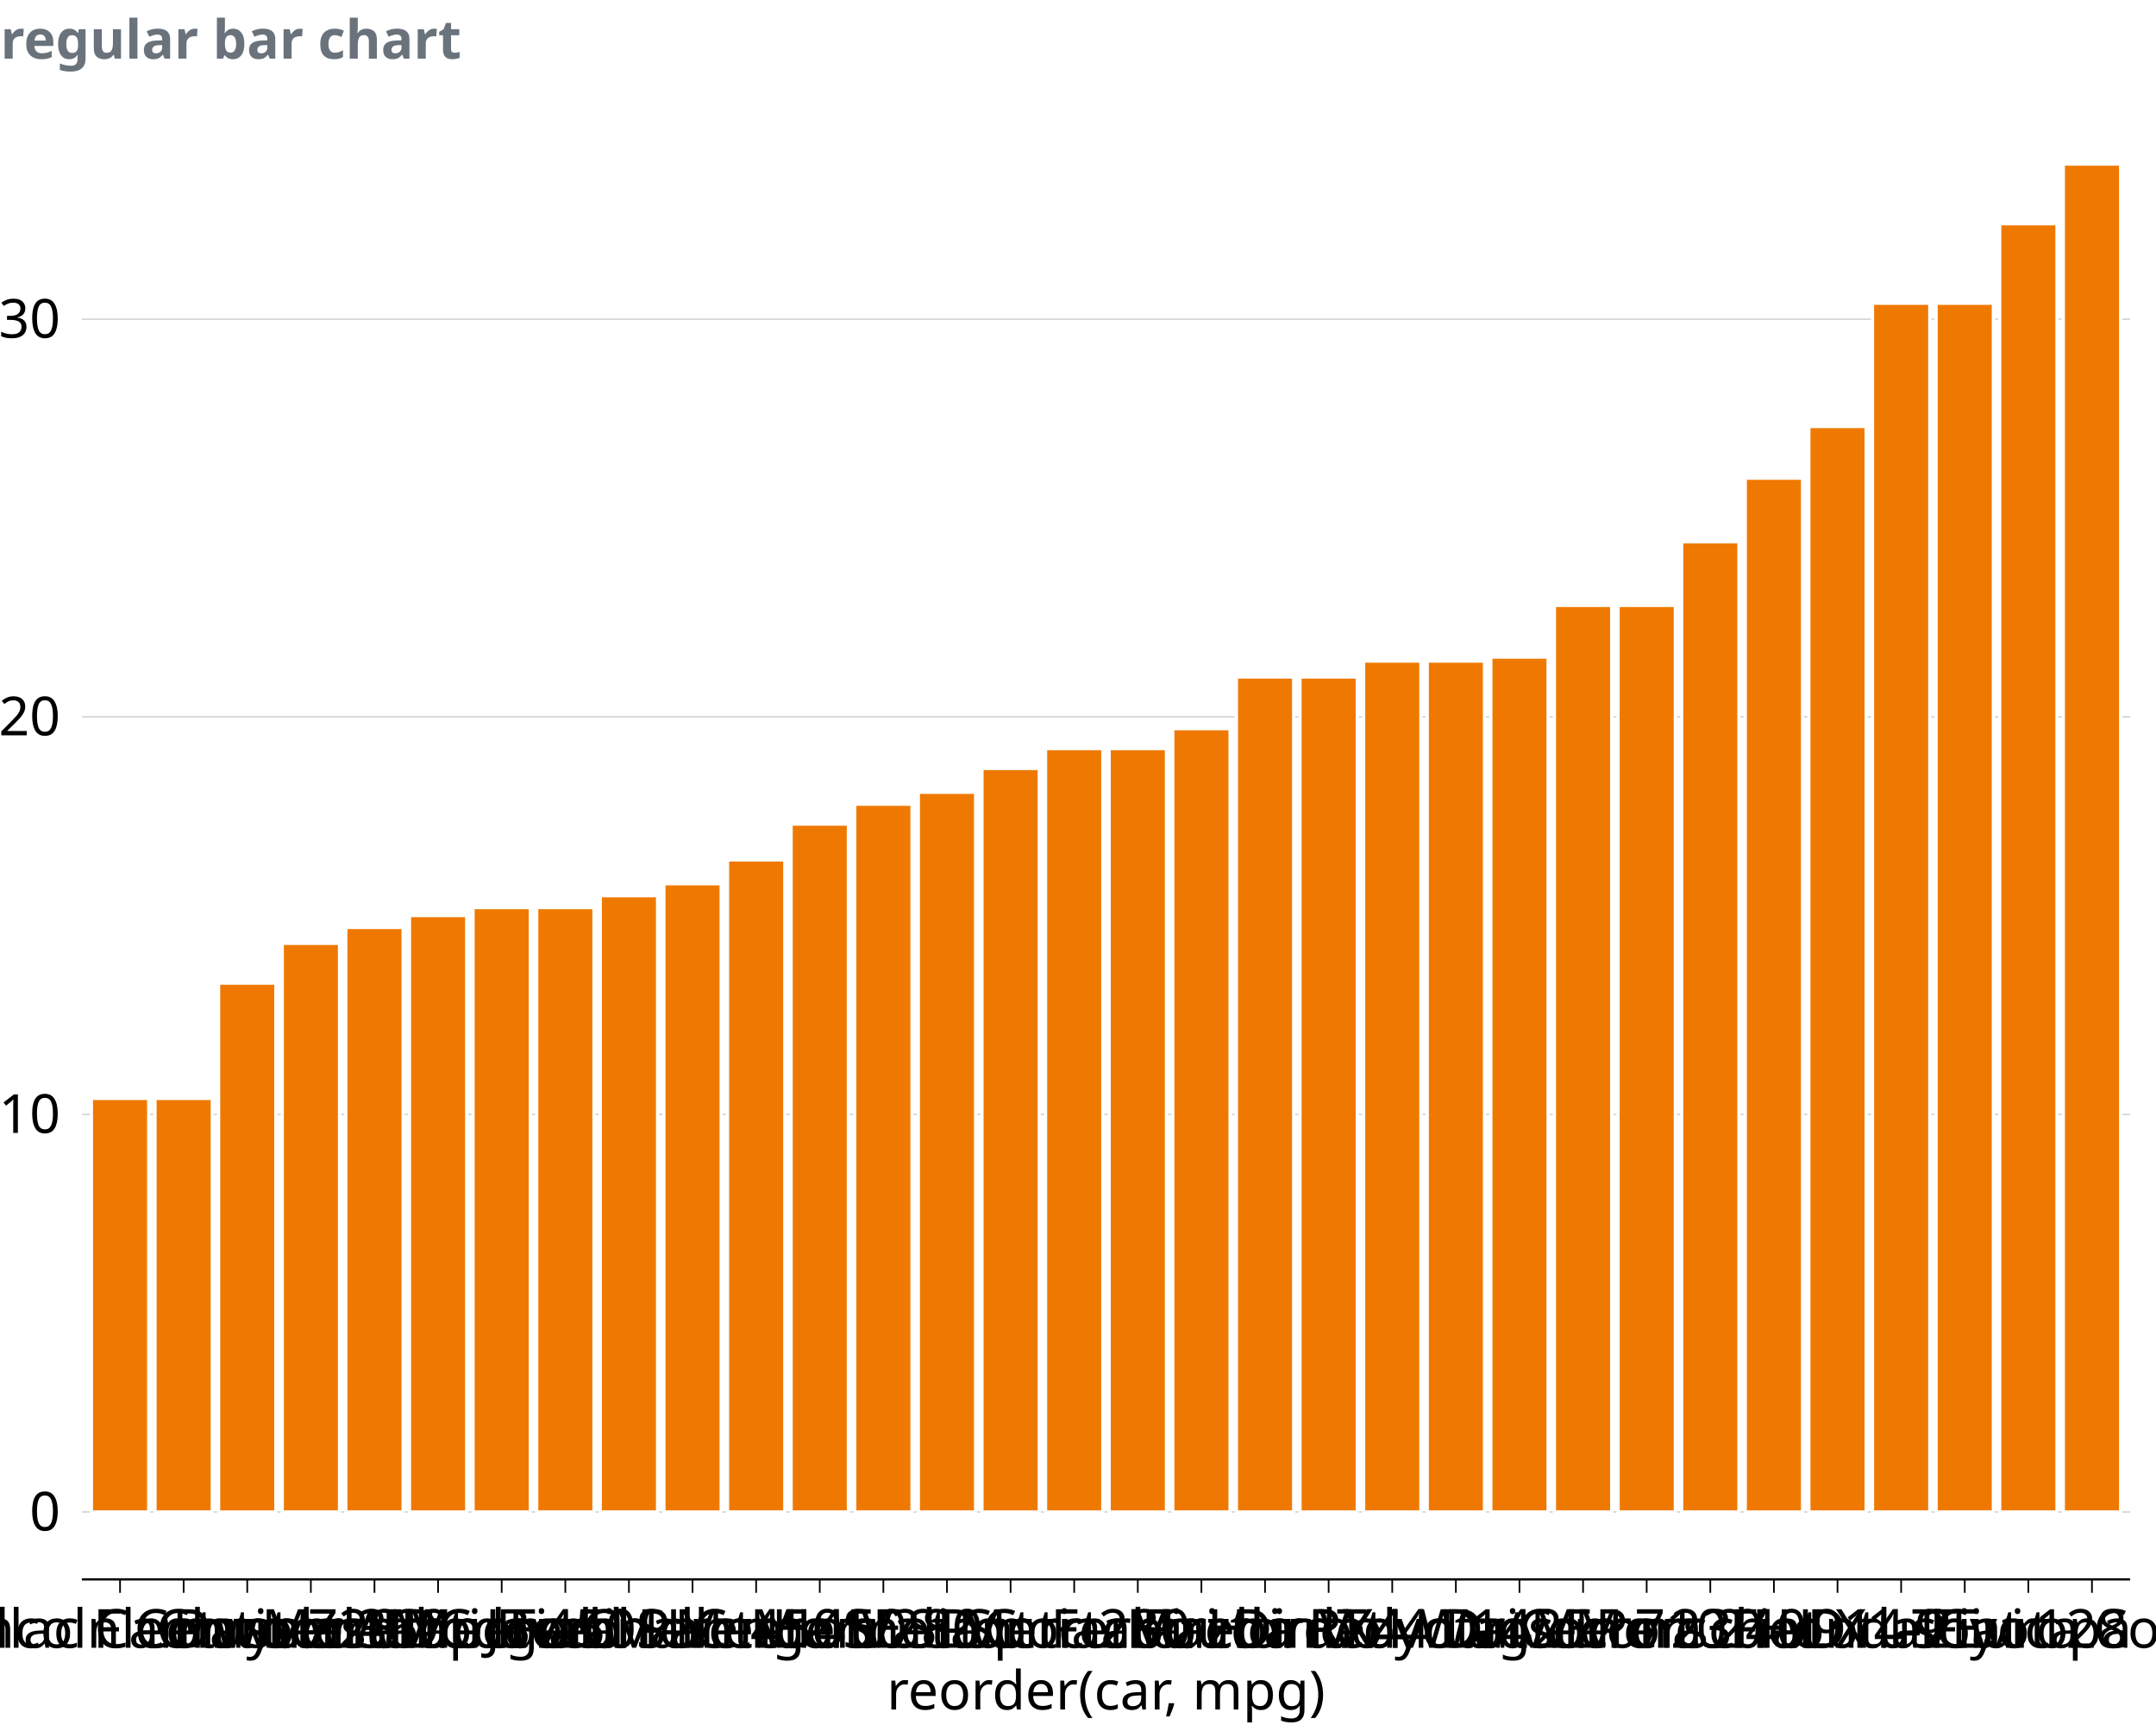
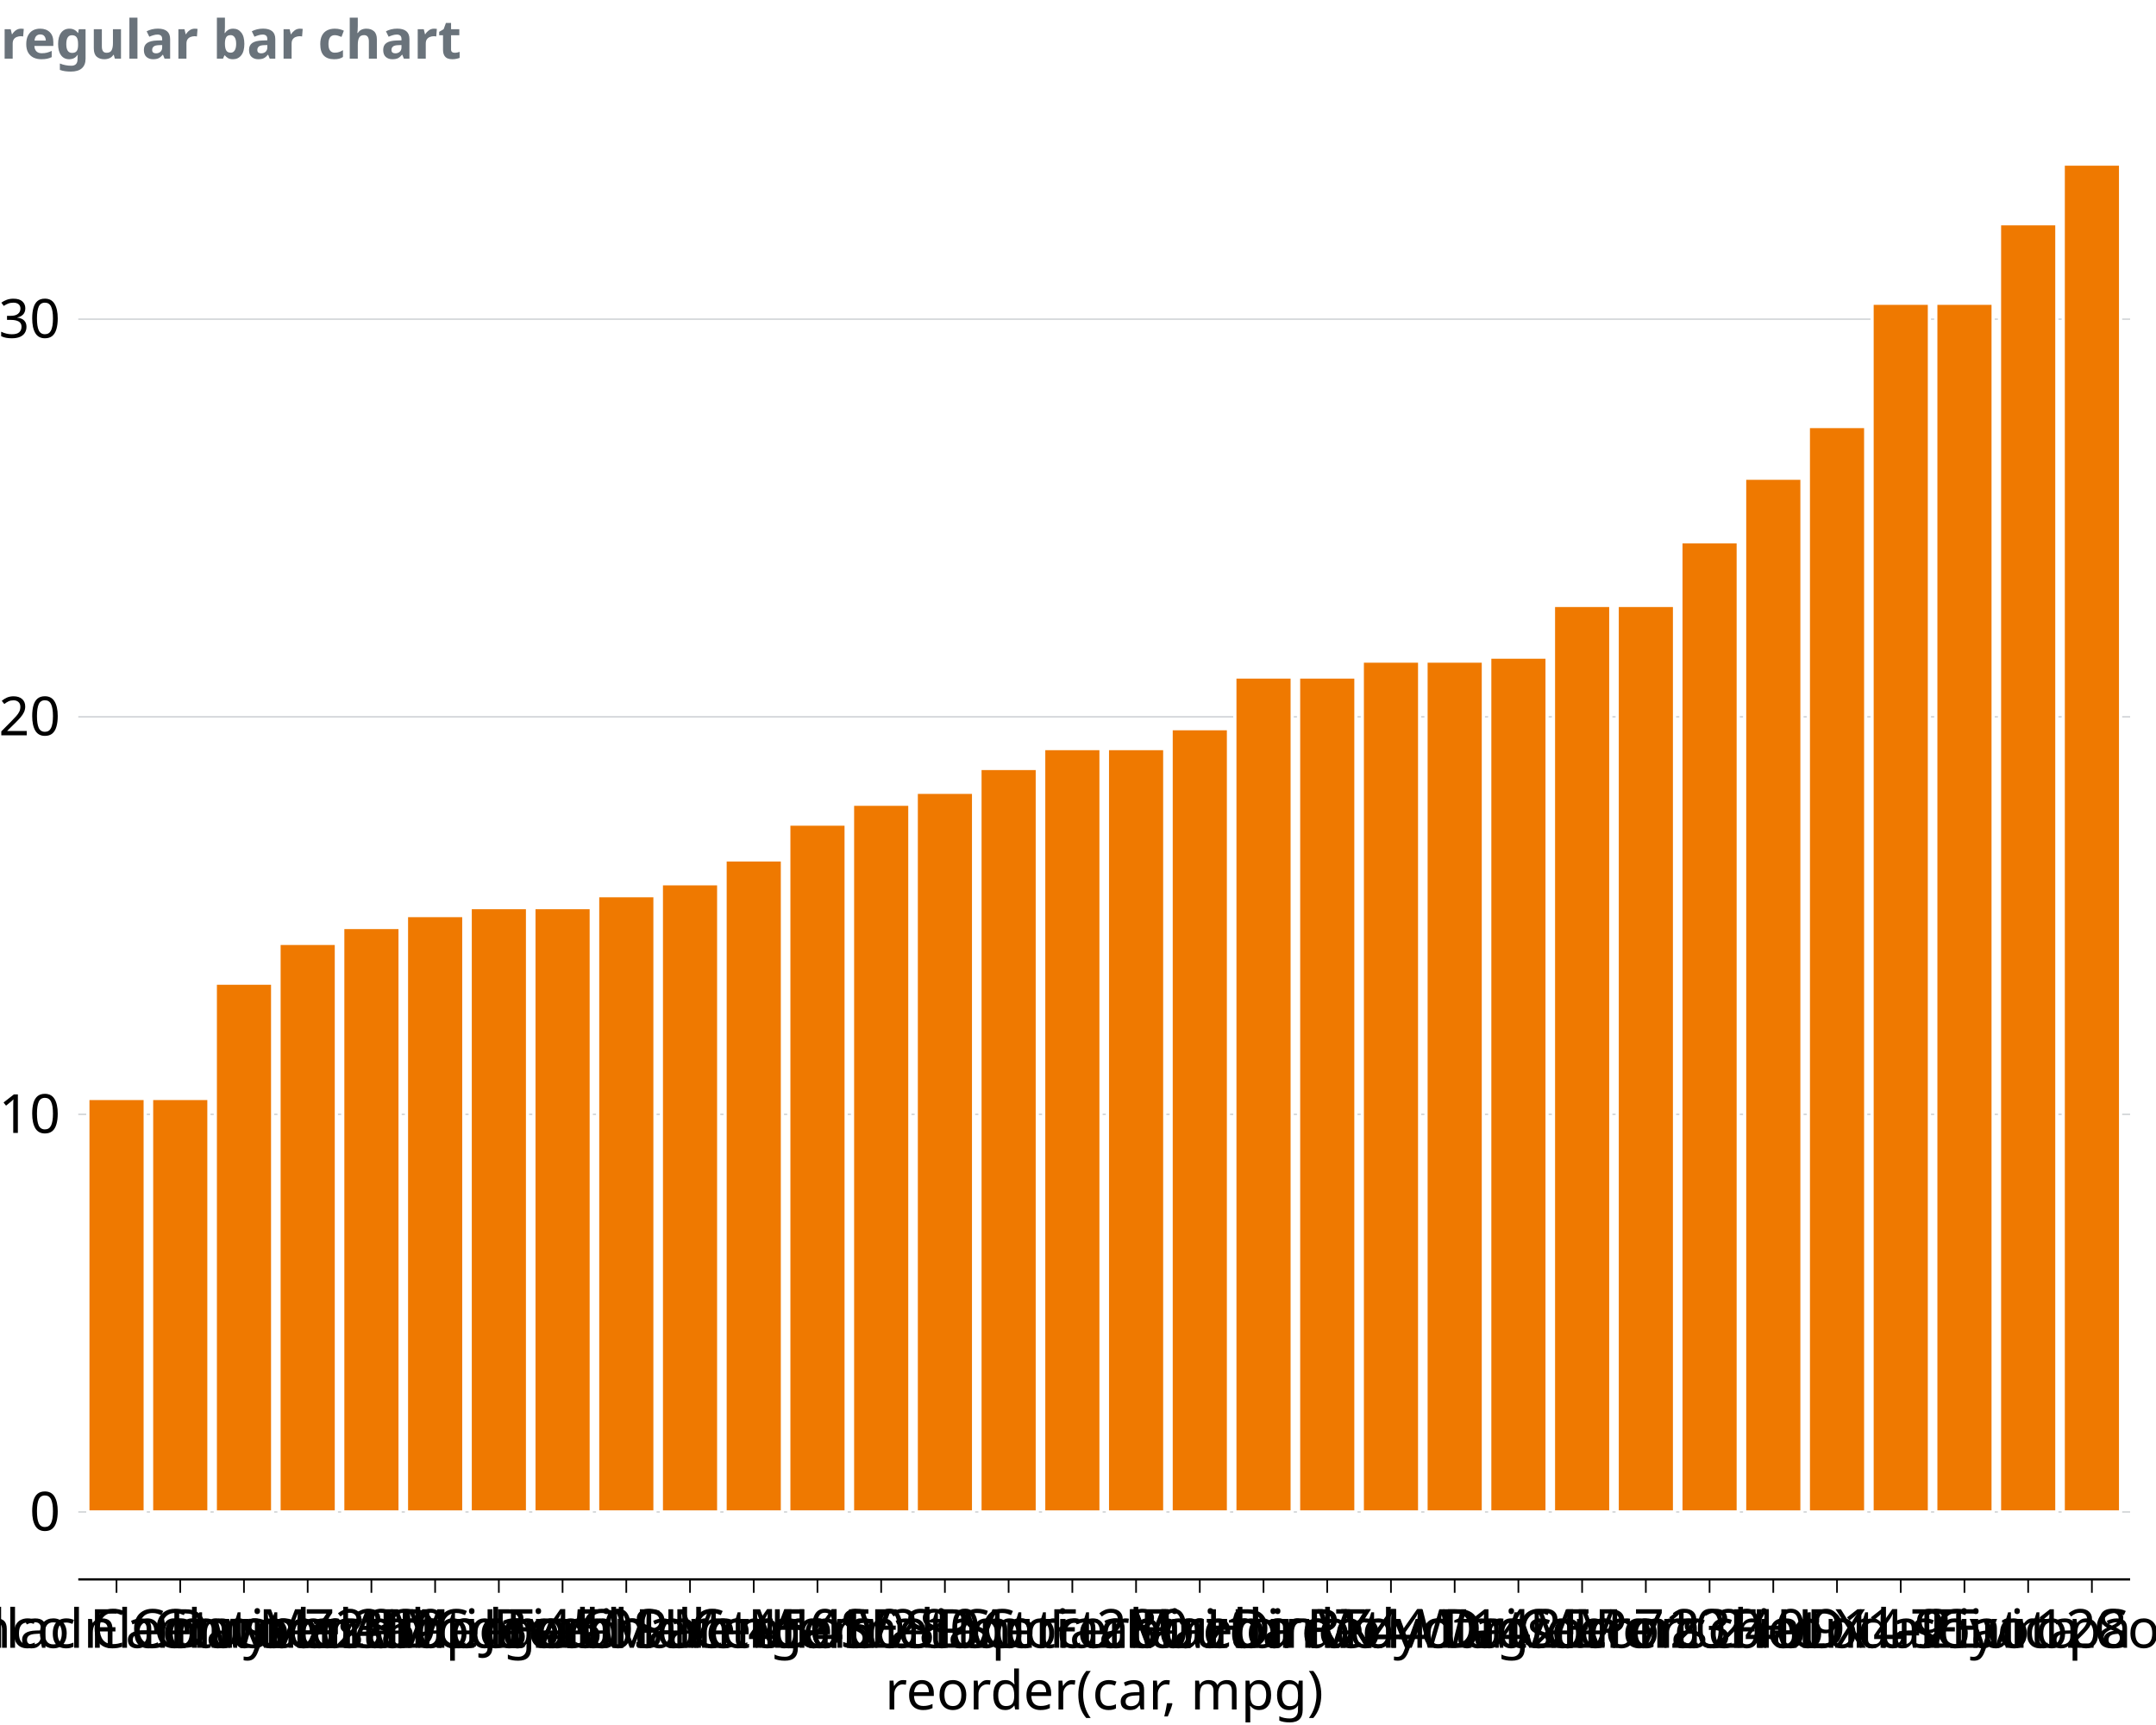
<svg xmlns="http://www.w3.org/2000/svg" class="svglite" data-engine-version="2.0" width="720.00pt" height="576.00pt" viewBox="0 0 720.00 576.00">
  <defs>
    <style type="text/css">
    .svglite line, .svglite polyline, .svglite polygon, .svglite path, .svglite rect, .svglite circle {
      fill: none;
      stroke: #000000;
      stroke-linecap: round;
      stroke-linejoin: round;
      stroke-miterlimit: 10.00;
    }
  </style>
  </defs>
  <rect width="100%" height="100%" style="stroke: none; fill: #FFFFFF;" />
  <defs>
    <clipPath id="cpMC4wMHw3MjAuMDB8MC4wMHw1NzYuMDA=">
      <rect x="0.00" y="0.00" width="720.00" height="576.00" />
    </clipPath>
  </defs>
  <g clip-path="url(#cpMC4wMHw3MjAuMDB8MC4wMHw1NzYuMDA=)">
-     <rect x="-0" y="0.00" width="720.00" height="576.00" style="stroke-width: 0.75; stroke: none; fill: #FFFFFF;" />
+     <rect x="0.00" y="0.00" width="720.00" height="576.00" style="stroke-width: 0.75; stroke: none; fill: #FFFFFF;" />
  </g>
  <defs>
-     <clipPath id="cpMjcuMzR8NzExLjM2fDMyLjI5fDUyNy4zNw==">
-       <rect x="27.34" y="32.29" width="684.02" height="495.08" />
+     <clipPath id="cpMjYuMTR8NzExLjM2fDMyLjI5fDUyNy4zNw==">
+       <rect x="26.14" y="32.29" width="685.22" height="495.08" />
    </clipPath>
  </defs>
-   <g clip-path="url(#cpMjcuMzR8NzExLjM2fDMyLjI5fDUyNy4zNw==)">
-     <rect x="27.34" y="32.29" width="684.02" height="495.08" style="stroke-width: 0.75; stroke: none; fill: #FFFFFF;" />
-     <polyline points="27.34,504.86 711.36,504.86 " style="stroke-width: 0.38; stroke: #C3C7CB; stroke-linecap: butt;" />
-     <polyline points="27.34,372.10 711.36,372.10 " style="stroke-width: 0.38; stroke: #C3C7CB; stroke-linecap: butt;" />
-     <polyline points="27.34,239.34 711.36,239.34 " style="stroke-width: 0.38; stroke: #C3C7CB; stroke-linecap: butt;" />
-     <polyline points="27.34,106.57 711.36,106.57 " style="stroke-width: 0.38; stroke: #C3C7CB; stroke-linecap: butt;" />
-     <rect x="412.90" y="226.06" width="19.12" height="278.80" style="stroke-width: 1.07; stroke: #FFFFFF; stroke-linecap: butt; stroke-linejoin: miter; fill: #EF7900;" />
-     <rect x="434.14" y="226.06" width="19.12" height="278.80" style="stroke-width: 1.07; stroke: #FFFFFF; stroke-linecap: butt; stroke-linejoin: miter; fill: #EF7900;" />
-     <rect x="519.11" y="202.16" width="19.12" height="302.70" style="stroke-width: 1.07; stroke: #FFFFFF; stroke-linecap: butt; stroke-linejoin: miter; fill: #EF7900;" />
-     <rect x="455.38" y="220.75" width="19.12" height="284.11" style="stroke-width: 1.07; stroke: #FFFFFF; stroke-linecap: butt; stroke-linejoin: miter; fill: #EF7900;" />
-     <rect x="327.93" y="256.60" width="19.12" height="248.27" style="stroke-width: 1.07; stroke: #FFFFFF; stroke-linecap: butt; stroke-linejoin: miter; fill: #EF7900;" />
-     <rect x="306.68" y="264.56" width="19.12" height="240.30" style="stroke-width: 1.07; stroke: #FFFFFF; stroke-linecap: butt; stroke-linejoin: miter; fill: #EF7900;" />
-     <rect x="94.26" y="315.01" width="19.12" height="189.85" style="stroke-width: 1.07; stroke: #FFFFFF; stroke-linecap: butt; stroke-linejoin: miter; fill: #EF7900;" />
-     <rect x="561.60" y="180.92" width="19.12" height="323.94" style="stroke-width: 1.07; stroke: #FFFFFF; stroke-linecap: butt; stroke-linejoin: miter; fill: #EF7900;" />
-     <rect x="540.36" y="202.16" width="19.12" height="302.70" style="stroke-width: 1.07; stroke: #FFFFFF; stroke-linecap: butt; stroke-linejoin: miter; fill: #EF7900;" />
-     <rect x="349.17" y="249.96" width="19.12" height="254.91" style="stroke-width: 1.07; stroke: #FFFFFF; stroke-linecap: butt; stroke-linejoin: miter; fill: #EF7900;" />
-     <rect x="285.44" y="268.54" width="19.12" height="236.32" style="stroke-width: 1.07; stroke: #FFFFFF; stroke-linecap: butt; stroke-linejoin: miter; fill: #EF7900;" />
-     <rect x="242.96" y="287.13" width="19.12" height="217.73" style="stroke-width: 1.07; stroke: #FFFFFF; stroke-linecap: butt; stroke-linejoin: miter; fill: #EF7900;" />
-     <rect x="264.20" y="275.18" width="19.12" height="229.68" style="stroke-width: 1.07; stroke: #FFFFFF; stroke-linecap: butt; stroke-linejoin: miter; fill: #EF7900;" />
-     <rect x="179.23" y="303.06" width="19.12" height="201.80" style="stroke-width: 1.07; stroke: #FFFFFF; stroke-linecap: butt; stroke-linejoin: miter; fill: #EF7900;" />
-     <rect x="30.53" y="366.79" width="19.12" height="138.07" style="stroke-width: 1.07; stroke: #FFFFFF; stroke-linecap: butt; stroke-linejoin: miter; fill: #EF7900;" />
-     <rect x="51.77" y="366.79" width="19.12" height="138.07" style="stroke-width: 1.07; stroke: #FFFFFF; stroke-linecap: butt; stroke-linejoin: miter; fill: #EF7900;" />
-     <rect x="115.50" y="309.70" width="19.12" height="195.16" style="stroke-width: 1.07; stroke: #FFFFFF; stroke-linecap: butt; stroke-linejoin: miter; fill: #EF7900;" />
-     <rect x="667.81" y="74.71" width="19.12" height="430.15" style="stroke-width: 1.07; stroke: #FFFFFF; stroke-linecap: butt; stroke-linejoin: miter; fill: #EF7900;" />
-     <rect x="625.33" y="101.26" width="19.12" height="403.60" style="stroke-width: 1.07; stroke: #FFFFFF; stroke-linecap: butt; stroke-linejoin: miter; fill: #EF7900;" />
-     <rect x="689.06" y="54.79" width="19.12" height="450.07" style="stroke-width: 1.07; stroke: #FFFFFF; stroke-linecap: butt; stroke-linejoin: miter; fill: #EF7900;" />
-     <rect x="497.87" y="219.42" width="19.12" height="285.44" style="stroke-width: 1.07; stroke: #FFFFFF; stroke-linecap: butt; stroke-linejoin: miter; fill: #EF7900;" />
-     <rect x="200.47" y="299.08" width="19.12" height="205.78" style="stroke-width: 1.07; stroke: #FFFFFF; stroke-linecap: butt; stroke-linejoin: miter; fill: #EF7900;" />
-     <rect x="157.98" y="303.06" width="19.12" height="201.80" style="stroke-width: 1.07; stroke: #FFFFFF; stroke-linecap: butt; stroke-linejoin: miter; fill: #EF7900;" />
-     <rect x="73.01" y="328.29" width="19.12" height="176.58" style="stroke-width: 1.07; stroke: #FFFFFF; stroke-linecap: butt; stroke-linejoin: miter; fill: #EF7900;" />
-     <rect x="370.41" y="249.96" width="19.12" height="254.91" style="stroke-width: 1.07; stroke: #FFFFFF; stroke-linecap: butt; stroke-linejoin: miter; fill: #EF7900;" />
-     <rect x="604.08" y="142.42" width="19.12" height="362.45" style="stroke-width: 1.07; stroke: #FFFFFF; stroke-linecap: butt; stroke-linejoin: miter; fill: #EF7900;" />
-     <rect x="582.84" y="159.68" width="19.12" height="345.19" style="stroke-width: 1.07; stroke: #FFFFFF; stroke-linecap: butt; stroke-linejoin: miter; fill: #EF7900;" />
-     <rect x="646.57" y="101.26" width="19.12" height="403.60" style="stroke-width: 1.07; stroke: #FFFFFF; stroke-linecap: butt; stroke-linejoin: miter; fill: #EF7900;" />
-     <rect x="221.71" y="295.10" width="19.12" height="209.77" style="stroke-width: 1.07; stroke: #FFFFFF; stroke-linecap: butt; stroke-linejoin: miter; fill: #EF7900;" />
-     <rect x="391.66" y="243.32" width="19.12" height="261.54" style="stroke-width: 1.07; stroke: #FFFFFF; stroke-linecap: butt; stroke-linejoin: miter; fill: #EF7900;" />
-     <rect x="136.74" y="305.72" width="19.12" height="199.15" style="stroke-width: 1.07; stroke: #FFFFFF; stroke-linecap: butt; stroke-linejoin: miter; fill: #EF7900;" />
-     <rect x="476.63" y="220.75" width="19.12" height="284.11" style="stroke-width: 1.07; stroke: #FFFFFF; stroke-linecap: butt; stroke-linejoin: miter; fill: #EF7900;" />
+   <g clip-path="url(#cpMjYuMTR8NzExLjM2fDMyLjI5fDUyNy4zNw==)">
+     <rect x="26.14" y="32.29" width="685.22" height="495.08" style="stroke-width: 0.75; stroke: none; fill: #FFFFFF;" />
+     <polyline points="26.14,504.86 711.36,504.86 " style="stroke-width: 0.38; stroke: #C3C7CB; stroke-linecap: butt;" />
+     <polyline points="26.14,372.10 711.36,372.10 " style="stroke-width: 0.38; stroke: #C3C7CB; stroke-linecap: butt;" />
+     <polyline points="26.14,239.34 711.36,239.34 " style="stroke-width: 0.38; stroke: #C3C7CB; stroke-linecap: butt;" />
+     <polyline points="26.14,106.57 711.36,106.57 " style="stroke-width: 0.38; stroke: #C3C7CB; stroke-linecap: butt;" />
+     <rect x="412.38" y="226.06" width="19.15" height="278.80" style="stroke-width: 1.07; stroke: #FFFFFF; stroke-linecap: butt; stroke-linejoin: miter; fill: #EF7900;" />
+     <rect x="433.66" y="226.06" width="19.15" height="278.80" style="stroke-width: 1.07; stroke: #FFFFFF; stroke-linecap: butt; stroke-linejoin: miter; fill: #EF7900;" />
+     <rect x="518.78" y="202.16" width="19.15" height="302.70" style="stroke-width: 1.07; stroke: #FFFFFF; stroke-linecap: butt; stroke-linejoin: miter; fill: #EF7900;" />
+     <rect x="454.94" y="220.75" width="19.15" height="284.11" style="stroke-width: 1.07; stroke: #FFFFFF; stroke-linecap: butt; stroke-linejoin: miter; fill: #EF7900;" />
+     <rect x="327.26" y="256.60" width="19.15" height="248.27" style="stroke-width: 1.07; stroke: #FFFFFF; stroke-linecap: butt; stroke-linejoin: miter; fill: #EF7900;" />
+     <rect x="305.98" y="264.56" width="19.15" height="240.30" style="stroke-width: 1.07; stroke: #FFFFFF; stroke-linecap: butt; stroke-linejoin: miter; fill: #EF7900;" />
+     <rect x="93.18" y="315.01" width="19.15" height="189.85" style="stroke-width: 1.07; stroke: #FFFFFF; stroke-linecap: butt; stroke-linejoin: miter; fill: #EF7900;" />
+     <rect x="561.34" y="180.92" width="19.15" height="323.94" style="stroke-width: 1.07; stroke: #FFFFFF; stroke-linecap: butt; stroke-linejoin: miter; fill: #EF7900;" />
+     <rect x="540.06" y="202.16" width="19.15" height="302.70" style="stroke-width: 1.07; stroke: #FFFFFF; stroke-linecap: butt; stroke-linejoin: miter; fill: #EF7900;" />
+     <rect x="348.54" y="249.96" width="19.15" height="254.91" style="stroke-width: 1.07; stroke: #FFFFFF; stroke-linecap: butt; stroke-linejoin: miter; fill: #EF7900;" />
+     <rect x="284.70" y="268.54" width="19.15" height="236.32" style="stroke-width: 1.07; stroke: #FFFFFF; stroke-linecap: butt; stroke-linejoin: miter; fill: #EF7900;" />
+     <rect x="242.14" y="287.13" width="19.15" height="217.73" style="stroke-width: 1.07; stroke: #FFFFFF; stroke-linecap: butt; stroke-linejoin: miter; fill: #EF7900;" />
+     <rect x="263.42" y="275.18" width="19.15" height="229.68" style="stroke-width: 1.07; stroke: #FFFFFF; stroke-linecap: butt; stroke-linejoin: miter; fill: #EF7900;" />
+     <rect x="178.30" y="303.06" width="19.15" height="201.80" style="stroke-width: 1.07; stroke: #FFFFFF; stroke-linecap: butt; stroke-linejoin: miter; fill: #EF7900;" />
+     <rect x="29.34" y="366.79" width="19.15" height="138.07" style="stroke-width: 1.07; stroke: #FFFFFF; stroke-linecap: butt; stroke-linejoin: miter; fill: #EF7900;" />
+     <rect x="50.62" y="366.79" width="19.15" height="138.07" style="stroke-width: 1.07; stroke: #FFFFFF; stroke-linecap: butt; stroke-linejoin: miter; fill: #EF7900;" />
+     <rect x="114.46" y="309.70" width="19.15" height="195.16" style="stroke-width: 1.07; stroke: #FFFFFF; stroke-linecap: butt; stroke-linejoin: miter; fill: #EF7900;" />
+     <rect x="667.74" y="74.71" width="19.15" height="430.15" style="stroke-width: 1.07; stroke: #FFFFFF; stroke-linecap: butt; stroke-linejoin: miter; fill: #EF7900;" />
+     <rect x="625.18" y="101.26" width="19.15" height="403.60" style="stroke-width: 1.07; stroke: #FFFFFF; stroke-linecap: butt; stroke-linejoin: miter; fill: #EF7900;" />
+     <rect x="689.02" y="54.79" width="19.15" height="450.07" style="stroke-width: 1.07; stroke: #FFFFFF; stroke-linecap: butt; stroke-linejoin: miter; fill: #EF7900;" />
+     <rect x="497.50" y="219.42" width="19.15" height="285.44" style="stroke-width: 1.07; stroke: #FFFFFF; stroke-linecap: butt; stroke-linejoin: miter; fill: #EF7900;" />
+     <rect x="199.58" y="299.08" width="19.15" height="205.78" style="stroke-width: 1.07; stroke: #FFFFFF; stroke-linecap: butt; stroke-linejoin: miter; fill: #EF7900;" />
+     <rect x="157.02" y="303.06" width="19.15" height="201.80" style="stroke-width: 1.07; stroke: #FFFFFF; stroke-linecap: butt; stroke-linejoin: miter; fill: #EF7900;" />
+     <rect x="71.90" y="328.29" width="19.15" height="176.58" style="stroke-width: 1.07; stroke: #FFFFFF; stroke-linecap: butt; stroke-linejoin: miter; fill: #EF7900;" />
+     <rect x="369.82" y="249.96" width="19.15" height="254.91" style="stroke-width: 1.07; stroke: #FFFFFF; stroke-linecap: butt; stroke-linejoin: miter; fill: #EF7900;" />
+     <rect x="603.90" y="142.42" width="19.15" height="362.45" style="stroke-width: 1.07; stroke: #FFFFFF; stroke-linecap: butt; stroke-linejoin: miter; fill: #EF7900;" />
+     <rect x="582.62" y="159.68" width="19.15" height="345.19" style="stroke-width: 1.07; stroke: #FFFFFF; stroke-linecap: butt; stroke-linejoin: miter; fill: #EF7900;" />
+     <rect x="646.46" y="101.26" width="19.15" height="403.60" style="stroke-width: 1.07; stroke: #FFFFFF; stroke-linecap: butt; stroke-linejoin: miter; fill: #EF7900;" />
+     <rect x="220.86" y="295.10" width="19.15" height="209.77" style="stroke-width: 1.07; stroke: #FFFFFF; stroke-linecap: butt; stroke-linejoin: miter; fill: #EF7900;" />
+     <rect x="391.10" y="243.32" width="19.15" height="261.54" style="stroke-width: 1.07; stroke: #FFFFFF; stroke-linecap: butt; stroke-linejoin: miter; fill: #EF7900;" />
+     <rect x="135.74" y="305.72" width="19.15" height="199.15" style="stroke-width: 1.07; stroke: #FFFFFF; stroke-linecap: butt; stroke-linejoin: miter; fill: #EF7900;" />
+     <rect x="476.22" y="220.75" width="19.15" height="284.11" style="stroke-width: 1.07; stroke: #FFFFFF; stroke-linecap: butt; stroke-linejoin: miter; fill: #EF7900;" />
  </g>
  <g clip-path="url(#cpMC4wMHw3MjAuMDB8MC4wMHw1NzYuMDA=)">
    <text x="20.17" y="511.06" text-anchor="end" style="font-size: 18.00px; font-family: sans;" textLength="10.01px" lengthAdjust="spacingAndGlyphs">0</text>
    <text x="20.17" y="378.29" text-anchor="end" style="font-size: 18.00px; font-family: sans;" textLength="20.02px" lengthAdjust="spacingAndGlyphs">10</text>
    <text x="20.17" y="245.53" text-anchor="end" style="font-size: 18.00px; font-family: sans;" textLength="20.02px" lengthAdjust="spacingAndGlyphs">20</text>
    <text x="20.17" y="112.77" text-anchor="end" style="font-size: 18.00px; font-family: sans;" textLength="20.02px" lengthAdjust="spacingAndGlyphs">30</text>
-     <polyline points="27.34,527.37 711.36,527.37 " style="stroke-width: 0.75; stroke-linecap: butt;" />
-     <polyline points="40.09,531.85 40.09,527.37 " style="stroke-width: 0.56; stroke-linecap: butt;" />
-     <polyline points="61.33,531.85 61.33,527.37 " style="stroke-width: 0.56; stroke-linecap: butt;" />
-     <polyline points="82.57,531.85 82.57,527.37 " style="stroke-width: 0.56; stroke-linecap: butt;" />
-     <polyline points="103.81,531.85 103.81,527.37 " style="stroke-width: 0.56; stroke-linecap: butt;" />
-     <polyline points="125.06,531.85 125.06,527.37 " style="stroke-width: 0.56; stroke-linecap: butt;" />
-     <polyline points="146.30,531.85 146.30,527.37 " style="stroke-width: 0.56; stroke-linecap: butt;" />
-     <polyline points="167.54,531.85 167.54,527.37 " style="stroke-width: 0.56; stroke-linecap: butt;" />
-     <polyline points="188.79,531.85 188.79,527.37 " style="stroke-width: 0.56; stroke-linecap: butt;" />
-     <polyline points="210.03,531.85 210.03,527.37 " style="stroke-width: 0.56; stroke-linecap: butt;" />
-     <polyline points="231.27,531.85 231.27,527.37 " style="stroke-width: 0.56; stroke-linecap: butt;" />
-     <polyline points="252.51,531.85 252.51,527.37 " style="stroke-width: 0.56; stroke-linecap: butt;" />
-     <polyline points="273.76,531.85 273.76,527.37 " style="stroke-width: 0.56; stroke-linecap: butt;" />
-     <polyline points="295.00,531.85 295.00,527.37 " style="stroke-width: 0.56; stroke-linecap: butt;" />
-     <polyline points="316.24,531.85 316.24,527.37 " style="stroke-width: 0.56; stroke-linecap: butt;" />
-     <polyline points="337.49,531.85 337.49,527.37 " style="stroke-width: 0.56; stroke-linecap: butt;" />
-     <polyline points="358.73,531.85 358.73,527.37 " style="stroke-width: 0.56; stroke-linecap: butt;" />
-     <polyline points="379.97,531.85 379.97,527.37 " style="stroke-width: 0.56; stroke-linecap: butt;" />
-     <polyline points="401.21,531.85 401.21,527.37 " style="stroke-width: 0.56; stroke-linecap: butt;" />
-     <polyline points="422.46,531.85 422.46,527.37 " style="stroke-width: 0.56; stroke-linecap: butt;" />
-     <polyline points="443.70,531.85 443.70,527.37 " style="stroke-width: 0.56; stroke-linecap: butt;" />
-     <polyline points="464.94,531.85 464.94,527.37 " style="stroke-width: 0.56; stroke-linecap: butt;" />
-     <polyline points="486.19,531.85 486.19,527.37 " style="stroke-width: 0.56; stroke-linecap: butt;" />
-     <polyline points="507.43,531.85 507.43,527.37 " style="stroke-width: 0.56; stroke-linecap: butt;" />
-     <polyline points="528.67,531.85 528.67,527.37 " style="stroke-width: 0.56; stroke-linecap: butt;" />
-     <polyline points="549.91,531.85 549.91,527.37 " style="stroke-width: 0.56; stroke-linecap: butt;" />
-     <polyline points="571.16,531.85 571.16,527.37 " style="stroke-width: 0.56; stroke-linecap: butt;" />
-     <polyline points="592.40,531.85 592.40,527.37 " style="stroke-width: 0.56; stroke-linecap: butt;" />
-     <polyline points="613.64,531.85 613.64,527.37 " style="stroke-width: 0.56; stroke-linecap: butt;" />
-     <polyline points="634.89,531.85 634.89,527.37 " style="stroke-width: 0.56; stroke-linecap: butt;" />
-     <polyline points="656.13,531.85 656.13,527.37 " style="stroke-width: 0.56; stroke-linecap: butt;" />
-     <polyline points="677.37,531.85 677.37,527.37 " style="stroke-width: 0.56; stroke-linecap: butt;" />
-     <polyline points="698.61,531.85 698.61,527.37 " style="stroke-width: 0.56; stroke-linecap: butt;" />
-     <text x="40.09" y="550.22" text-anchor="middle" style="font-size: 18.00px; font-family: sans;" textLength="152.09px" lengthAdjust="spacingAndGlyphs">Cadillac Fleetwood</text>
-     <text x="61.33" y="550.22" text-anchor="middle" style="font-size: 18.00px; font-family: sans;" textLength="153.11px" lengthAdjust="spacingAndGlyphs">Lincoln Continental</text>
-     <text x="82.57" y="550.22" text-anchor="middle" style="font-size: 18.00px; font-family: sans;" textLength="100.05px" lengthAdjust="spacingAndGlyphs">Camaro Z28</text>
-     <text x="103.81" y="550.22" text-anchor="middle" style="font-size: 18.00px; font-family: sans;" textLength="88.06px" lengthAdjust="spacingAndGlyphs">Duster 360</text>
-     <text x="125.06" y="550.22" text-anchor="middle" style="font-size: 18.00px; font-family: sans;" textLength="136.05px" lengthAdjust="spacingAndGlyphs">Chrysler Imperial</text>
-     <text x="146.30" y="550.22" text-anchor="middle" style="font-size: 18.00px; font-family: sans;" textLength="112.06px" lengthAdjust="spacingAndGlyphs">Maserati Bora</text>
-     <text x="167.54" y="550.22" text-anchor="middle" style="font-size: 18.00px; font-family: sans;" textLength="101.06px" lengthAdjust="spacingAndGlyphs">AMC Javelin</text>
-     <text x="188.79" y="550.22" text-anchor="middle" style="font-size: 18.00px; font-family: sans;" textLength="110.07px" lengthAdjust="spacingAndGlyphs">Merc 450SLC</text>
-     <text x="210.03" y="550.22" text-anchor="middle" style="font-size: 18.00px; font-family: sans;" textLength="145.11px" lengthAdjust="spacingAndGlyphs">Dodge Challenger</text>
-     <text x="231.27" y="550.22" text-anchor="middle" style="font-size: 18.00px; font-family: sans;" textLength="120.07px" lengthAdjust="spacingAndGlyphs">Ford Pantera L</text>
-     <text x="252.51" y="550.22" text-anchor="middle" style="font-size: 18.00px; font-family: sans;" textLength="99.07px" lengthAdjust="spacingAndGlyphs">Merc 450SE</text>
-     <text x="273.76" y="550.22" text-anchor="middle" style="font-size: 18.00px; font-family: sans;" textLength="97.07px" lengthAdjust="spacingAndGlyphs">Merc 450SL</text>
-     <text x="295.00" y="550.22" text-anchor="middle" style="font-size: 18.00px; font-family: sans;" textLength="88.05px" lengthAdjust="spacingAndGlyphs">Merc 280C</text>
-     <text x="316.24" y="550.22" text-anchor="middle" style="font-size: 18.00px; font-family: sans;" textLength="55.04px" lengthAdjust="spacingAndGlyphs">Valiant</text>
-     <text x="337.49" y="550.22" text-anchor="middle" style="font-size: 18.00px; font-family: sans;" textLength="147.11px" lengthAdjust="spacingAndGlyphs">Hornet Sportabout</text>
-     <text x="358.73" y="550.22" text-anchor="middle" style="font-size: 18.00px; font-family: sans;" textLength="75.05px" lengthAdjust="spacingAndGlyphs">Merc 280</text>
-     <text x="379.97" y="550.22" text-anchor="middle" style="font-size: 18.00px; font-family: sans;" textLength="126.06px" lengthAdjust="spacingAndGlyphs">Pontiac Firebird</text>
-     <text x="401.21" y="550.22" text-anchor="middle" style="font-size: 18.00px; font-family: sans;" textLength="95.02px" lengthAdjust="spacingAndGlyphs">Ferrari Dino</text>
-     <text x="422.46" y="550.22" text-anchor="middle" style="font-size: 18.00px; font-family: sans;" textLength="94.07px" lengthAdjust="spacingAndGlyphs">Mazda RX4</text>
-     <text x="443.70" y="550.22" text-anchor="middle" style="font-size: 18.00px; font-family: sans;" textLength="136.08px" lengthAdjust="spacingAndGlyphs">Mazda RX4 Wag</text>
-     <text x="464.94" y="550.22" text-anchor="middle" style="font-size: 18.00px; font-family: sans;" textLength="116.06px" lengthAdjust="spacingAndGlyphs">Hornet 4 Drive</text>
-     <text x="486.19" y="550.22" text-anchor="middle" style="font-size: 18.00px; font-family: sans;" textLength="92.08px" lengthAdjust="spacingAndGlyphs">Volvo 142E</text>
-     <text x="507.43" y="550.22" text-anchor="middle" style="font-size: 18.00px; font-family: sans;" textLength="119.08px" lengthAdjust="spacingAndGlyphs">Toyota Corona</text>
-     <text x="528.67" y="550.22" text-anchor="middle" style="font-size: 18.00px; font-family: sans;" textLength="92.08px" lengthAdjust="spacingAndGlyphs">Datsun 710</text>
-     <text x="549.91" y="550.22" text-anchor="middle" style="font-size: 18.00px; font-family: sans;" textLength="75.05px" lengthAdjust="spacingAndGlyphs">Merc 230</text>
-     <text x="571.16" y="550.22" text-anchor="middle" style="font-size: 18.00px; font-family: sans;" textLength="88.05px" lengthAdjust="spacingAndGlyphs">Merc 240D</text>
-     <text x="592.40" y="550.22" text-anchor="middle" style="font-size: 18.00px; font-family: sans;" textLength="117.09px" lengthAdjust="spacingAndGlyphs">Porsche 914-2</text>
-     <text x="613.64" y="550.22" text-anchor="middle" style="font-size: 18.00px; font-family: sans;" textLength="73.03px" lengthAdjust="spacingAndGlyphs">Fiat X1-9</text>
-     <text x="634.89" y="550.22" text-anchor="middle" style="font-size: 18.00px; font-family: sans;" textLength="97.06px" lengthAdjust="spacingAndGlyphs">Honda Civic</text>
-     <text x="656.13" y="550.22" text-anchor="middle" style="font-size: 18.00px; font-family: sans;" textLength="107.09px" lengthAdjust="spacingAndGlyphs">Lotus Europa</text>
-     <text x="677.37" y="550.22" text-anchor="middle" style="font-size: 18.00px; font-family: sans;" textLength="65.04px" lengthAdjust="spacingAndGlyphs">Fiat 128</text>
-     <text x="698.61" y="550.22" text-anchor="middle" style="font-size: 18.00px; font-family: sans;" textLength="117.06px" lengthAdjust="spacingAndGlyphs">Toyota Corolla</text>
-     <text x="369.35" y="570.82" text-anchor="middle" style="font-size: 18.00px; font-family: sans;" textLength="140.05px" lengthAdjust="spacingAndGlyphs">reorder(car, mpg)</text>
+     <polyline points="26.14,527.37 711.36,527.37 " style="stroke-width: 0.75; stroke-linecap: butt;" />
+     <polyline points="38.91,531.85 38.91,527.37 " style="stroke-width: 0.56; stroke-linecap: butt;" />
+     <polyline points="60.19,531.85 60.19,527.37 " style="stroke-width: 0.56; stroke-linecap: butt;" />
+     <polyline points="81.47,531.85 81.47,527.37 " style="stroke-width: 0.56; stroke-linecap: butt;" />
+     <polyline points="102.75,531.85 102.75,527.37 " style="stroke-width: 0.56; stroke-linecap: butt;" />
+     <polyline points="124.03,531.85 124.03,527.37 " style="stroke-width: 0.56; stroke-linecap: butt;" />
+     <polyline points="145.31,531.85 145.31,527.37 " style="stroke-width: 0.56; stroke-linecap: butt;" />
+     <polyline points="166.59,531.85 166.59,527.37 " style="stroke-width: 0.56; stroke-linecap: butt;" />
+     <polyline points="187.87,531.85 187.87,527.37 " style="stroke-width: 0.56; stroke-linecap: butt;" />
+     <polyline points="209.15,531.85 209.15,527.37 " style="stroke-width: 0.56; stroke-linecap: butt;" />
+     <polyline points="230.43,531.85 230.43,527.37 " style="stroke-width: 0.56; stroke-linecap: butt;" />
+     <polyline points="251.71,531.85 251.71,527.37 " style="stroke-width: 0.56; stroke-linecap: butt;" />
+     <polyline points="272.99,531.85 272.99,527.37 " style="stroke-width: 0.56; stroke-linecap: butt;" />
+     <polyline points="294.27,531.85 294.27,527.37 " style="stroke-width: 0.56; stroke-linecap: butt;" />
+     <polyline points="315.55,531.85 315.55,527.37 " style="stroke-width: 0.56; stroke-linecap: butt;" />
+     <polyline points="336.83,531.85 336.83,527.37 " style="stroke-width: 0.56; stroke-linecap: butt;" />
+     <polyline points="358.11,531.85 358.11,527.37 " style="stroke-width: 0.56; stroke-linecap: butt;" />
+     <polyline points="379.39,531.85 379.39,527.37 " style="stroke-width: 0.56; stroke-linecap: butt;" />
+     <polyline points="400.67,531.85 400.67,527.37 " style="stroke-width: 0.56; stroke-linecap: butt;" />
+     <polyline points="421.95,531.85 421.95,527.37 " style="stroke-width: 0.56; stroke-linecap: butt;" />
+     <polyline points="443.23,531.85 443.23,527.37 " style="stroke-width: 0.56; stroke-linecap: butt;" />
+     <polyline points="464.51,531.85 464.51,527.37 " style="stroke-width: 0.56; stroke-linecap: butt;" />
+     <polyline points="485.79,531.85 485.79,527.37 " style="stroke-width: 0.56; stroke-linecap: butt;" />
+     <polyline points="507.07,531.85 507.07,527.37 " style="stroke-width: 0.56; stroke-linecap: butt;" />
+     <polyline points="528.35,531.85 528.35,527.37 " style="stroke-width: 0.56; stroke-linecap: butt;" />
+     <polyline points="549.63,531.85 549.63,527.37 " style="stroke-width: 0.56; stroke-linecap: butt;" />
+     <polyline points="570.91,531.85 570.91,527.37 " style="stroke-width: 0.56; stroke-linecap: butt;" />
+     <polyline points="592.19,531.85 592.19,527.37 " style="stroke-width: 0.56; stroke-linecap: butt;" />
+     <polyline points="613.47,531.85 613.47,527.37 " style="stroke-width: 0.56; stroke-linecap: butt;" />
+     <polyline points="634.75,531.85 634.75,527.37 " style="stroke-width: 0.56; stroke-linecap: butt;" />
+     <polyline points="656.03,531.85 656.03,527.37 " style="stroke-width: 0.56; stroke-linecap: butt;" />
+     <polyline points="677.31,531.85 677.31,527.37 " style="stroke-width: 0.56; stroke-linecap: butt;" />
+     <polyline points="698.59,531.85 698.59,527.37 " style="stroke-width: 0.56; stroke-linecap: butt;" />
+     <text x="38.91" y="550.22" text-anchor="middle" style="font-size: 18.00px; font-family: sans;" textLength="152.09px" lengthAdjust="spacingAndGlyphs">Cadillac Fleetwood</text>
+     <text x="60.19" y="550.22" text-anchor="middle" style="font-size: 18.00px; font-family: sans;" textLength="153.11px" lengthAdjust="spacingAndGlyphs">Lincoln Continental</text>
+     <text x="81.47" y="550.22" text-anchor="middle" style="font-size: 18.00px; font-family: sans;" textLength="100.05px" lengthAdjust="spacingAndGlyphs">Camaro Z28</text>
+     <text x="102.75" y="550.22" text-anchor="middle" style="font-size: 18.00px; font-family: sans;" textLength="88.06px" lengthAdjust="spacingAndGlyphs">Duster 360</text>
+     <text x="124.03" y="550.22" text-anchor="middle" style="font-size: 18.00px; font-family: sans;" textLength="136.05px" lengthAdjust="spacingAndGlyphs">Chrysler Imperial</text>
+     <text x="145.31" y="550.22" text-anchor="middle" style="font-size: 18.00px; font-family: sans;" textLength="112.06px" lengthAdjust="spacingAndGlyphs">Maserati Bora</text>
+     <text x="166.59" y="550.22" text-anchor="middle" style="font-size: 18.00px; font-family: sans;" textLength="101.06px" lengthAdjust="spacingAndGlyphs">AMC Javelin</text>
+     <text x="187.87" y="550.22" text-anchor="middle" style="font-size: 18.00px; font-family: sans;" textLength="110.07px" lengthAdjust="spacingAndGlyphs">Merc 450SLC</text>
+     <text x="209.15" y="550.22" text-anchor="middle" style="font-size: 18.00px; font-family: sans;" textLength="145.11px" lengthAdjust="spacingAndGlyphs">Dodge Challenger</text>
+     <text x="230.43" y="550.22" text-anchor="middle" style="font-size: 18.00px; font-family: sans;" textLength="120.07px" lengthAdjust="spacingAndGlyphs">Ford Pantera L</text>
+     <text x="251.71" y="550.22" text-anchor="middle" style="font-size: 18.00px; font-family: sans;" textLength="99.07px" lengthAdjust="spacingAndGlyphs">Merc 450SE</text>
+     <text x="272.99" y="550.22" text-anchor="middle" style="font-size: 18.00px; font-family: sans;" textLength="97.07px" lengthAdjust="spacingAndGlyphs">Merc 450SL</text>
+     <text x="294.27" y="550.22" text-anchor="middle" style="font-size: 18.00px; font-family: sans;" textLength="88.05px" lengthAdjust="spacingAndGlyphs">Merc 280C</text>
+     <text x="315.55" y="550.22" text-anchor="middle" style="font-size: 18.00px; font-family: sans;" textLength="55.04px" lengthAdjust="spacingAndGlyphs">Valiant</text>
+     <text x="336.83" y="550.22" text-anchor="middle" style="font-size: 18.00px; font-family: sans;" textLength="147.11px" lengthAdjust="spacingAndGlyphs">Hornet Sportabout</text>
+     <text x="358.11" y="550.22" text-anchor="middle" style="font-size: 18.00px; font-family: sans;" textLength="75.05px" lengthAdjust="spacingAndGlyphs">Merc 280</text>
+     <text x="379.39" y="550.22" text-anchor="middle" style="font-size: 18.00px; font-family: sans;" textLength="126.06px" lengthAdjust="spacingAndGlyphs">Pontiac Firebird</text>
+     <text x="400.67" y="550.22" text-anchor="middle" style="font-size: 18.00px; font-family: sans;" textLength="95.02px" lengthAdjust="spacingAndGlyphs">Ferrari Dino</text>
+     <text x="421.95" y="550.22" text-anchor="middle" style="font-size: 18.00px; font-family: sans;" textLength="94.07px" lengthAdjust="spacingAndGlyphs">Mazda RX4</text>
+     <text x="443.23" y="550.22" text-anchor="middle" style="font-size: 18.00px; font-family: sans;" textLength="136.08px" lengthAdjust="spacingAndGlyphs">Mazda RX4 Wag</text>
+     <text x="464.51" y="550.22" text-anchor="middle" style="font-size: 18.00px; font-family: sans;" textLength="116.06px" lengthAdjust="spacingAndGlyphs">Hornet 4 Drive</text>
+     <text x="485.79" y="550.22" text-anchor="middle" style="font-size: 18.00px; font-family: sans;" textLength="92.08px" lengthAdjust="spacingAndGlyphs">Volvo 142E</text>
+     <text x="507.07" y="550.22" text-anchor="middle" style="font-size: 18.00px; font-family: sans;" textLength="119.08px" lengthAdjust="spacingAndGlyphs">Toyota Corona</text>
+     <text x="528.35" y="550.22" text-anchor="middle" style="font-size: 18.00px; font-family: sans;" textLength="92.08px" lengthAdjust="spacingAndGlyphs">Datsun 710</text>
+     <text x="549.63" y="550.22" text-anchor="middle" style="font-size: 18.00px; font-family: sans;" textLength="75.05px" lengthAdjust="spacingAndGlyphs">Merc 230</text>
+     <text x="570.91" y="550.22" text-anchor="middle" style="font-size: 18.00px; font-family: sans;" textLength="88.05px" lengthAdjust="spacingAndGlyphs">Merc 240D</text>
+     <text x="592.19" y="550.22" text-anchor="middle" style="font-size: 18.00px; font-family: sans;" textLength="117.09px" lengthAdjust="spacingAndGlyphs">Porsche 914-2</text>
+     <text x="613.47" y="550.22" text-anchor="middle" style="font-size: 18.00px; font-family: sans;" textLength="73.03px" lengthAdjust="spacingAndGlyphs">Fiat X1-9</text>
+     <text x="634.75" y="550.22" text-anchor="middle" style="font-size: 18.00px; font-family: sans;" textLength="97.06px" lengthAdjust="spacingAndGlyphs">Honda Civic</text>
+     <text x="656.03" y="550.22" text-anchor="middle" style="font-size: 18.00px; font-family: sans;" textLength="107.09px" lengthAdjust="spacingAndGlyphs">Lotus Europa</text>
+     <text x="677.31" y="550.22" text-anchor="middle" style="font-size: 18.00px; font-family: sans;" textLength="65.04px" lengthAdjust="spacingAndGlyphs">Fiat 128</text>
+     <text x="698.59" y="550.22" text-anchor="middle" style="font-size: 18.00px; font-family: sans;" textLength="117.06px" lengthAdjust="spacingAndGlyphs">Toyota Corolla</text>
+     <text x="368.75" y="570.82" text-anchor="middle" style="font-size: 18.00px; font-family: sans;" textLength="140.05px" lengthAdjust="spacingAndGlyphs">reorder(car, mpg)</text>
    <text x="0.14" y="19.59" style="font-size: 18.00px; font-weight: bold; fill: #6A737B; font-family: sans;" textLength="132.07px" lengthAdjust="spacingAndGlyphs">regular bar chart</text>
  </g>
</svg>
